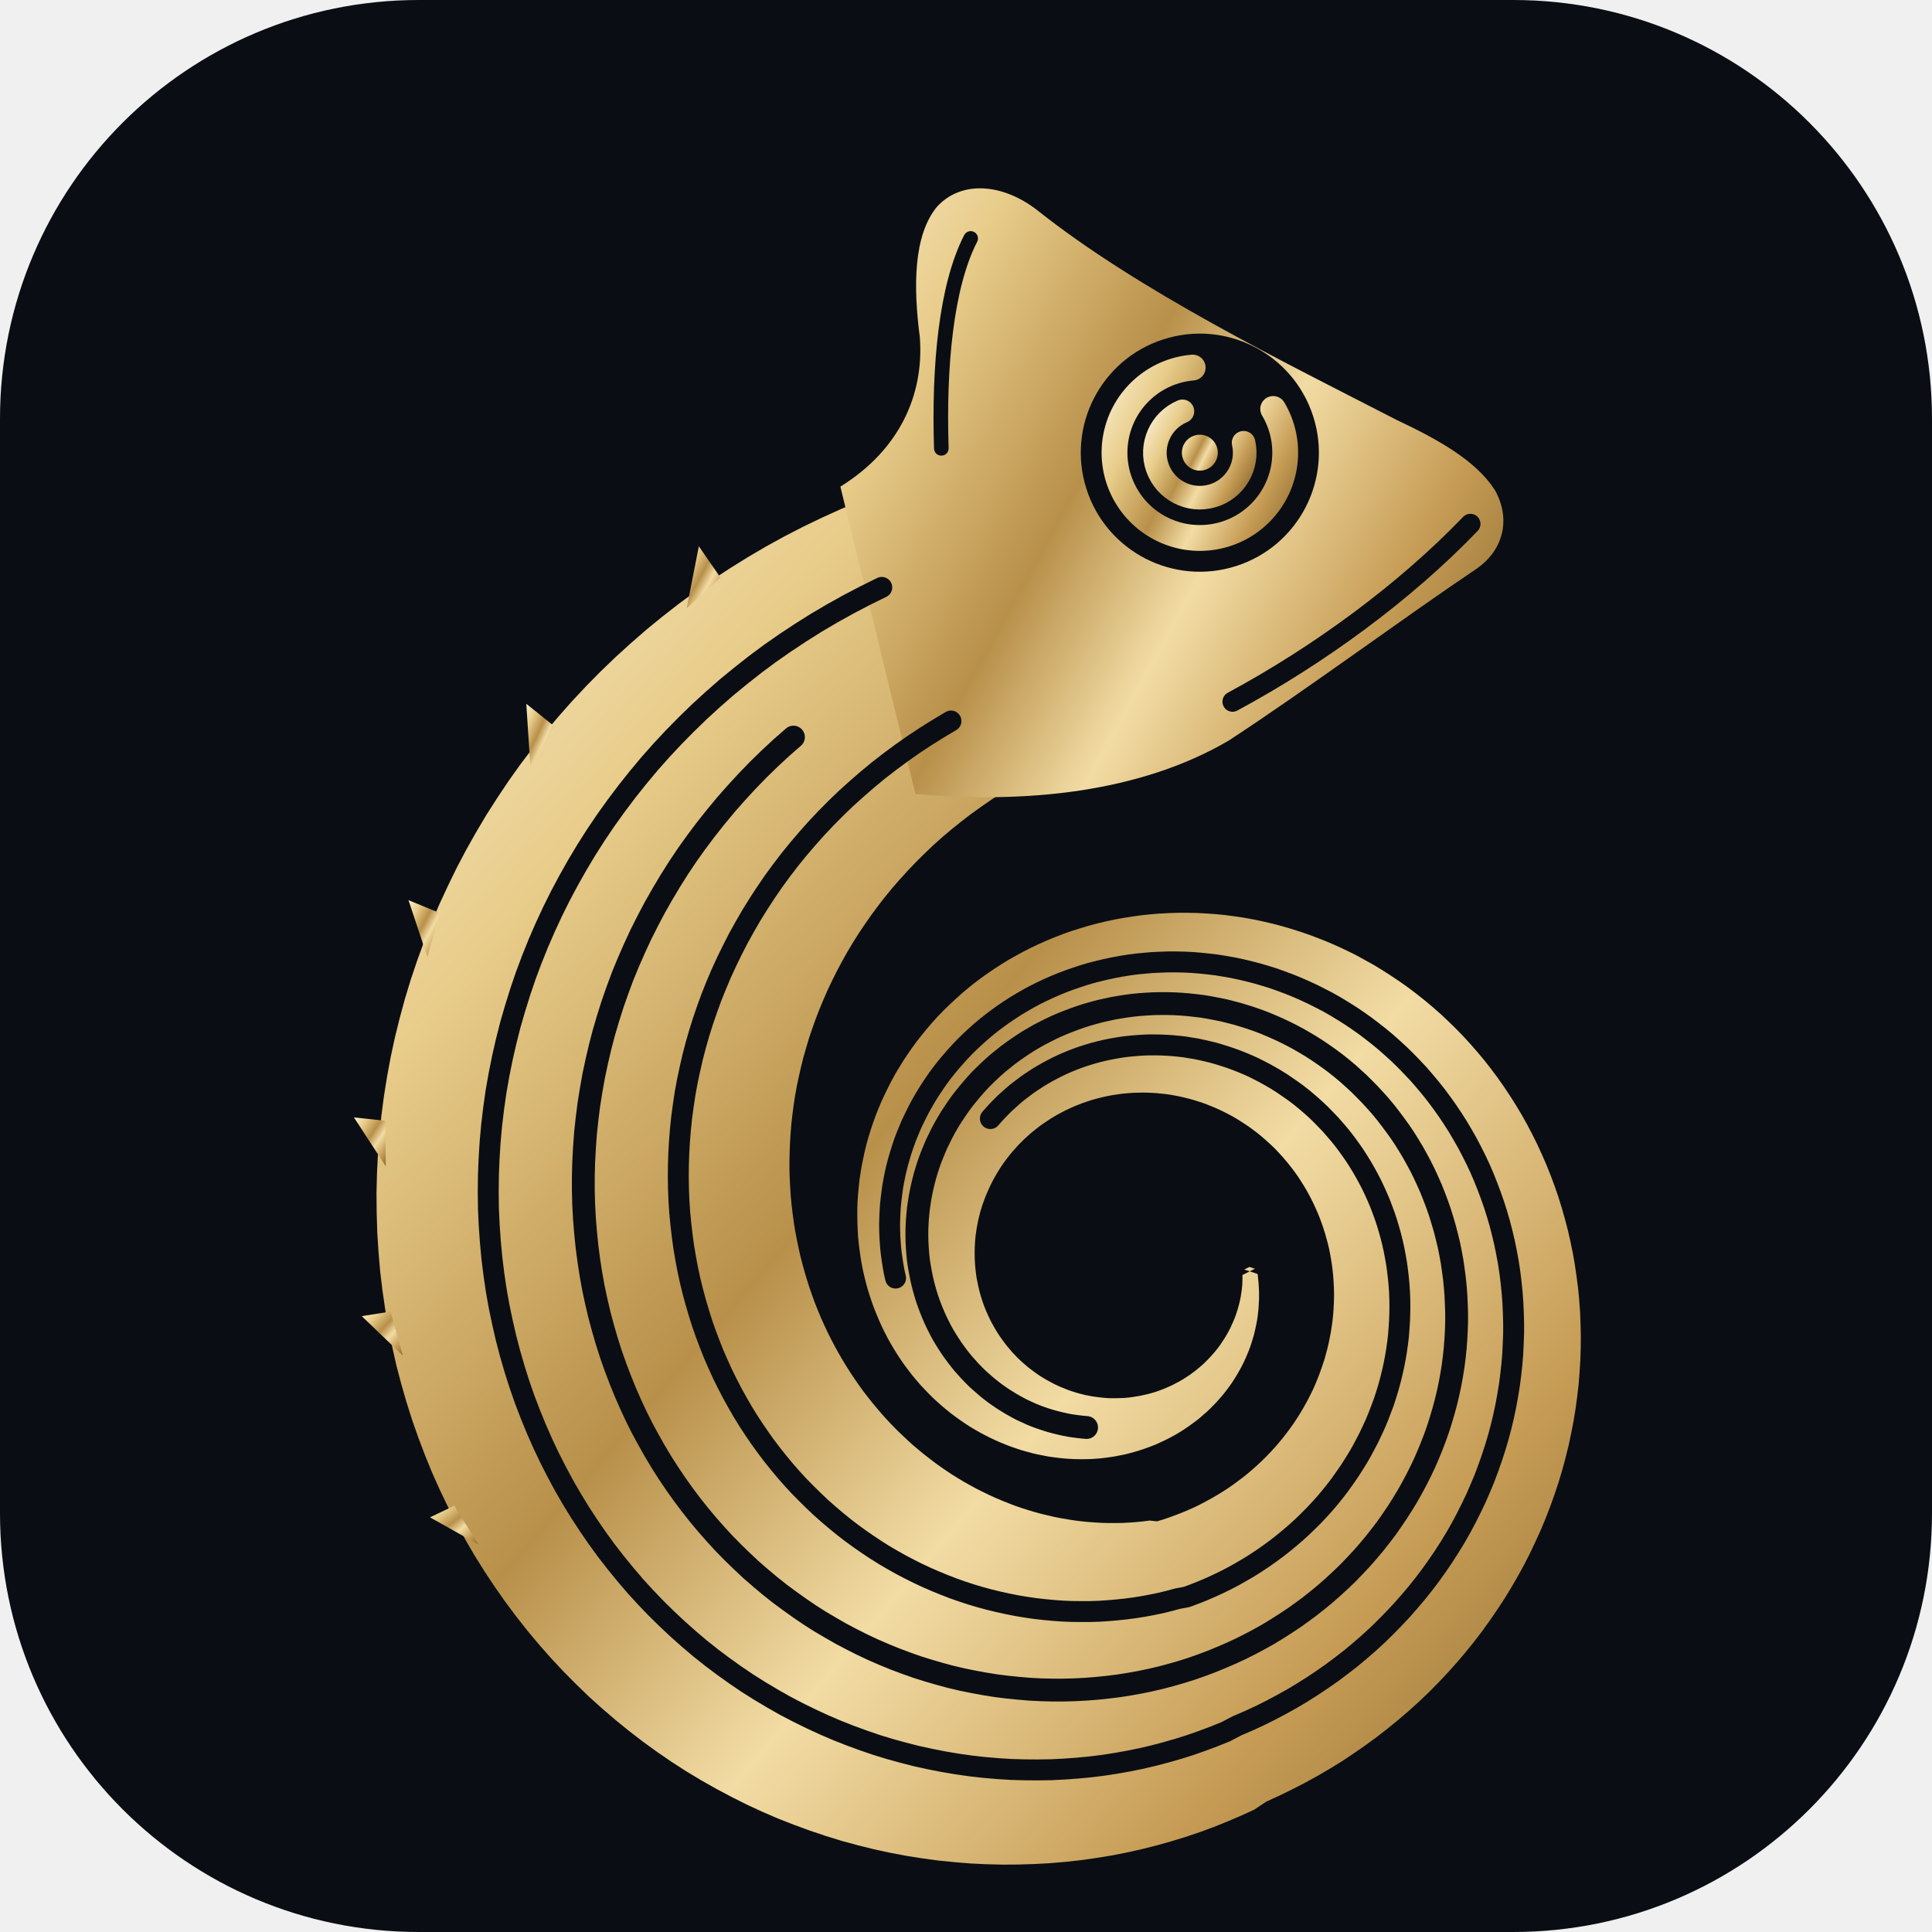
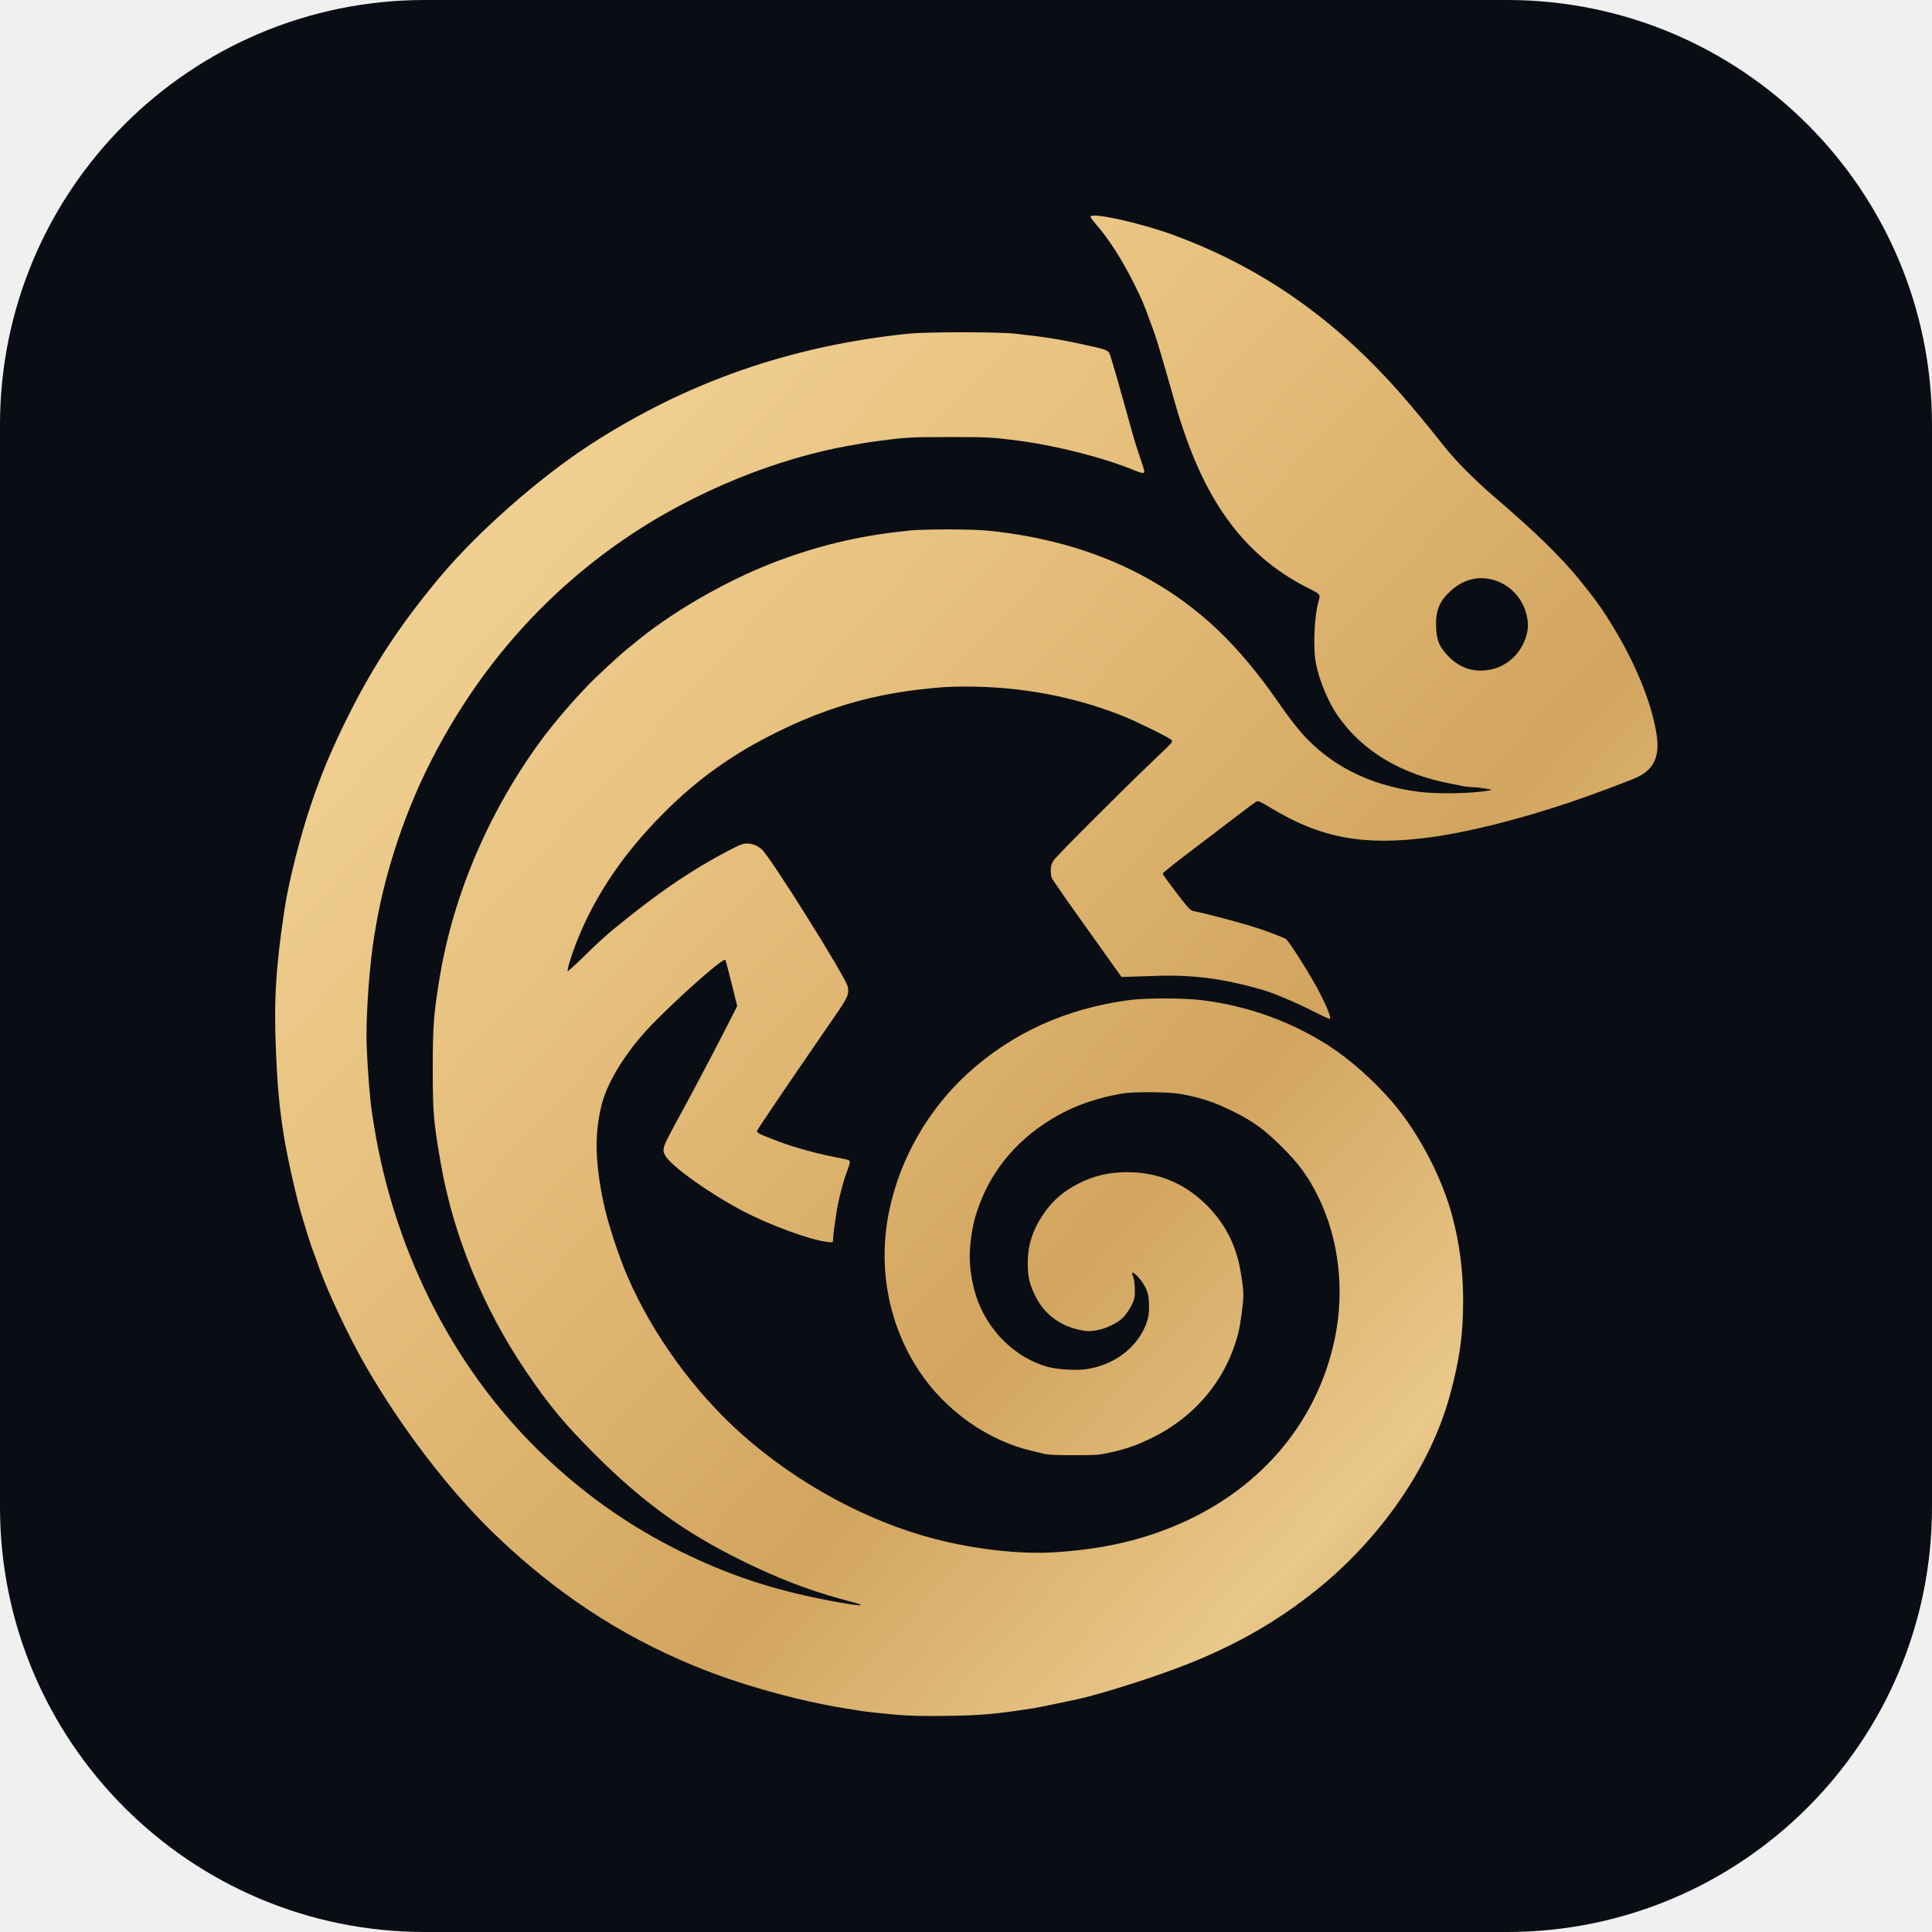
- <svg xmlns="http://www.w3.org/2000/svg" viewBox="-14 -13 203 203">
+ <svg xmlns="http://www.w3.org/2000/svg" viewBox="110 84 1846 1846">
  <defs>
-     <linearGradient id="co0-gold" x1="0" y1="0" x2="1" y2="1">
-       <stop offset="0" stop-color="#FBEFD0" />
-       <stop offset="0.22" stop-color="#E8CC8A" />
-       <stop offset="0.45" stop-color="#B8904A" />
-       <stop offset="0.62" stop-color="#F2DCA4" />
-       <stop offset="0.82" stop-color="#C69C55" />
-       <stop offset="1" stop-color="#8C6A30" />
+     <linearGradient id="g" x1="0" y1="0" x2="1" y2="1">
+       <stop offset="0" stop-color="#F8DEA4" />
+       <stop offset=".38" stop-color="#E6BF7C" />
+       <stop offset=".64" stop-color="#D2A55F" />
+       <stop offset=".82" stop-color="#E9C88A" />
+       <stop offset="1" stop-color="#B98A48" />
    </linearGradient>
-     <mask id="co0-cut" maskUnits="userSpaceOnUse" x="-40" y="-40" width="280" height="280">
-       <rect x="-40" y="-40" width="280" height="280" fill="#fff" />
-       <g fill="none" stroke="#000" stroke-linecap="round">
-         <path d="M78.65 48.72L76.89 49.59L75.15 50.50L73.44 51.45L71.76 52.44L70.11 53.48L68.49 54.55L66.90 55.66L65.35 56.81L63.84 58.00L62.35 59.22L60.91 60.48L59.50 61.77L58.13 63.10L56.80 64.45L55.50 65.84L54.25 67.25L53.04 68.70L51.87 70.17L50.74 71.67L49.65 73.19L48.61 74.73L47.61 76.30L46.66 77.89L45.75 79.50L44.88 81.13L44.06 82.78L43.29 84.44L42.56 86.12L41.88 87.81L41.24 89.52L40.66 91.23L40.12 92.96L39.62 94.69L39.18 96.43L38.78 98.18L38.43 99.93L38.12 101.69L37.87 103.45L37.66 105.21L37.50 106.97L37.39 108.73L37.32 110.48L37.30 112.23L37.32 113.97L37.40 115.71L37.52 117.44L37.68 119.16L37.89 120.87L38.14 122.57L38.44 124.26L38.79 125.93L39.17 127.59L39.60 129.23L40.07 130.85L40.58 132.46L41.13 134.04L41.73 135.61L42.36 137.15L43.03 138.67L43.74 140.17L44.49 141.64L45.27 143.09L46.09 144.51L46.94 145.90L47.83 147.26L48.75 148.60L49.70 149.91L50.69 151.18L51.70 152.42L52.74 153.64L53.82 154.82L54.91 155.96L56.04 157.07L57.19 158.15L58.36 159.19L59.55 160.20L60.77 161.17L62.01 162.10L63.27 163.00L64.54 163.86L65.84 164.68L67.15 165.46L68.47 166.21L69.81 166.91L71.17 167.58L72.53 168.21L73.90 168.80L75.29 169.35L76.68 169.86L78.08 170.34L79.49 170.77L80.90 171.16L82.31 171.52L83.73 171.83L85.15 172.11L86.57 172.35L87.99 172.55L89.41 172.71L90.82 172.83L92.24 172.92L93.65 172.96L95.05 172.97L96.44 172.95L97.83 172.88L99.21 172.78L100.58 172.65L101.94 172.48L103.29 172.27L104.63 172.03L105.96 171.76L107.27 171.45L108.56 171.11L109.85 170.74L111.11 170.34L112.36 169.90L113.59 169.44L114.80 168.95L115.96 168.34L117.15 167.83L118.32 167.29L119.47 166.72L120.60 166.12L121.72 165.50L122.81 164.85L123.87 164.18L124.92 163.48L125.95 162.76L126.95 162.01L127.93 161.25L128.88 160.46L129.81 159.65L130.72 158.82L131.60 157.96L132.45 157.09L133.28 156.21L134.08 155.30L134.86 154.38L135.61 153.44L136.33 152.49L137.02 151.52L137.69 150.54L138.33 149.54L138.94 148.54L139.52 147.52L140.07 146.49L140.59 145.45L141.09 144.41L141.55 143.35L141.99 142.29L142.39 141.22L142.77 140.14L143.12 139.06L143.44 137.98L143.73 136.89L143.99 135.80L144.22 134.71L144.42 133.61L144.60 132.52L144.74 131.42L144.86 130.33L144.95 129.24L145.00 128.15L145.04 127.06L145.04 125.98L145.01 124.91L144.96 123.83L144.88 122.77L144.77 121.71L144.64 120.66L144.48 119.61L144.29 118.58L144.08 117.55L143.84 116.54L143.58 115.53L143.29 114.54L142.98 113.56L142.64 112.59L142.28 111.63L141.90 110.68L141.50 109.75L141.07 108.84L140.62 107.94L140.15 107.05L139.66 106.19L139.15 105.33L138.62 104.50L138.07 103.68L137.50 102.88L136.92 102.10L136.31 101.33L135.69 100.59L135.06 99.86L134.40 99.16L133.73 98.47L133.05 97.80L132.35 97.16L131.64 96.53L130.92 95.93L130.18 95.35L129.44 94.79L128.68 94.25L127.91 93.73L127.13 93.24L126.34 92.76L125.55 92.31L124.74 91.89L123.93 91.48L123.11 91.10L122.29 90.74L121.45 90.40L120.62 90.09L119.78 89.79L118.94 89.53L118.09 89.28L117.24 89.06L116.39 88.86L115.54 88.68L114.68 88.53L113.83 88.39L112.98 88.29L112.12 88.20L111.27 88.13L110.42 88.09L109.58 88.07L108.74 88.07L107.90 88.10L107.06 88.14L106.24 88.21L105.41 88.29L104.59 88.40L103.78 88.53L102.98 88.68L102.18 88.85L101.39 89.04L100.61 89.24L99.84 89.47L99.08 89.72L98.33 89.98L97.59 90.26L96.86 90.56L96.13 90.88L95.43 91.21L94.73 91.56L94.04 91.93L93.37 92.32L92.71 92.71L92.07 93.13L91.43 93.56L90.82 94.00L90.21 94.46L89.62 94.93L89.05 95.41L88.49 95.91L87.94 96.42L87.42 96.93L86.90 97.47L86.41 98.01L85.93 98.56L85.46 99.12L85.01 99.69L84.58 100.27L84.17 100.86L83.77 101.46L83.39 102.06L83.03 102.67L82.68 103.29L82.36 103.91L82.05 104.54L81.75 105.17L81.48 105.81L81.22 106.45L80.98 107.10L80.76 107.75L80.56 108.40L80.37 109.05L80.20 109.71L80.05 110.36L79.92 111.02L79.80 111.68L79.71 112.34L79.63 112.99L79.56 113.65L79.52 114.30L79.49 114.96L79.47 115.61L79.48 116.26L79.50 116.90L79.54 117.54L79.59 118.18L79.66 118.81L79.75 119.44L79.85 120.06L79.96 120.68L80.10 121.29" stroke-width="2.2" />
-         <path d="M69.37 64.45L68.09 65.57L66.85 66.72L65.64 67.90L64.47 69.11L63.34 70.34L62.24 71.59L61.18 72.87L60.15 74.17L59.16 75.49L58.21 76.82L57.30 78.18L56.43 79.56L55.60 80.95L54.80 82.36L54.05 83.78L53.33 85.21L52.66 86.66L52.02 88.12L51.42 89.58L50.87 91.06L50.35 92.55L49.88 94.04L49.44 95.54L49.05 97.04L48.70 98.54L48.38 100.05L48.11 101.56L47.87 103.07L47.68 104.58L47.52 106.09L47.41 107.60L47.33 109.10L47.29 110.60L47.29 112.10L47.33 113.58L47.41 115.06L47.53 116.53L47.68 118.00L47.87 119.45L48.09 120.89L48.35 122.32L48.65 123.73L48.98 125.14L49.35 126.52L49.75 127.90L50.18 129.25L50.65 130.59L51.15 131.91L51.68 133.22L52.24 134.50L52.83 135.77L53.45 137.01L54.11 138.23L54.79 139.44L55.49 140.61L56.23 141.77L56.99 142.90L57.78 144.01L58.59 145.09L59.43 146.15L60.29 147.18L61.17 148.18L62.07 149.16L63.00 150.11L63.95 151.03L64.91 151.93L65.90 152.79L66.90 153.63L67.92 154.44L68.96 155.21L70.01 155.96L71.07 156.68L72.15 157.37L73.25 158.02L74.35 158.65L75.47 159.24L76.60 159.81L77.73 160.34L78.88 160.84L80.03 161.31L81.20 161.75L82.36 162.16L83.54 162.53L84.71 162.87L85.89 163.19L87.08 163.47L88.26 163.71L89.45 163.93L90.64 164.12L91.83 164.27L93.01 164.39L94.20 164.49L95.38 164.55L96.56 164.58L97.73 164.58L98.90 164.55L100.06 164.49L101.22 164.40L102.37 164.28L103.51 164.14L104.65 163.96L105.77 163.76L106.88 163.53L107.99 163.27L109.08 162.98L110.16 162.67L111.23 162.33L112.28 161.96L113.32 161.57L114.34 161.15L115.36 160.71L116.35 160.25L117.33 159.76L118.29 159.25L119.24 158.72L120.16 158.16L121.07 157.58L121.96 156.99L122.83 156.37L123.69 155.73L124.52 155.07L125.33 154.40L126.12 153.70L126.89 152.99L127.64 152.27L128.36 151.52L129.07 150.76L129.75 149.99L130.41 149.20L131.04 148.40L131.66 147.59L132.24 146.76L132.81 145.92L133.35 145.07L133.87 144.22L134.36 143.35L134.83 142.47L135.28 141.58L135.70 140.69L136.09 139.79L136.46 138.88L136.81 137.97L137.13 137.05L137.42 136.13L137.69 135.21L137.94 134.28L138.16 133.35L138.36 132.41L138.53 131.48L138.68 130.55L138.80 129.61L138.90 128.68L138.97 127.75L139.02 126.82L139.05 125.89L139.05 124.97L139.02 124.05L138.98 123.14L138.91 122.23L138.82 121.32L138.70 120.43L138.57 119.53L138.41 118.65L138.23 117.77L138.02 116.91L137.80 116.05L137.55 115.20L137.29 114.36L137.00 113.53L136.69 112.71L136.37 111.90L136.02 111.11L135.66 110.33L135.28 109.56L134.87 108.80L134.46 108.06L134.02 107.33L133.57 106.61L133.10 105.91L132.61 105.23L132.11 104.56L131.60 103.90L131.07 103.26L130.52 102.64L129.96 102.03L129.39 101.45L128.81 100.87L128.21 100.32L127.61 99.78L126.99 99.26L126.36 98.76L125.72 98.28L125.07 97.82L124.41 97.37L123.74 96.94L123.07 96.54L122.39 96.15L121.70 95.78L121.00 95.43L120.30 95.10L119.59 94.79L118.88 94.49L118.16 94.22L117.44 93.97L116.72 93.74L115.99 93.52L115.26 93.33L114.53 93.15L113.79 93.00L113.06 92.86L112.33 92.74L111.59 92.65L110.86 92.57L110.13 92.51L109.40 92.47L108.67 92.45L107.94 92.45L107.22 92.46L106.50 92.50L105.78 92.55L105.07 92.62L104.37 92.71L103.67 92.82L102.97 92.94L102.28 93.09L101.60 93.24L100.92 93.42L100.26 93.61L99.60 93.82L98.94 94.05L98.30 94.29L97.67 94.54L97.04 94.81L96.42 95.10L95.82 95.40L95.22 95.71L94.64 96.04L94.06 96.38L93.50 96.74L92.95 97.11L92.41 97.49L91.88 97.88L91.37 98.29L90.86 98.70L90.37 99.13L89.90 99.57L89.43 100.02L88.98 100.47L88.55 100.94L88.13 101.42L87.72 101.91L87.32 102.40L86.94 102.90L86.58 103.41L86.23 103.93L85.89 104.45L85.57 104.98L85.26 105.52L84.97 106.06L84.70 106.61L84.43 107.16L84.19 107.72L83.96 108.28L83.74 108.84L83.54 109.41L83.36 109.98L83.19 110.55L83.04 111.12L82.90 111.70L82.78 112.27L82.67 112.85L82.58 113.43L82.50 114.00L82.44 114.58L82.39 115.16L82.36 115.73L82.34 116.30L82.34 116.87L82.35 117.44L82.38 118.01L82.42 118.57L82.47 119.13L82.54 119.69L82.63 120.24L82.73 120.78L82.84 121.33L82.96 121.86L83.10 122.39L83.25 122.92L83.41 123.44L83.59 123.95L83.78 124.46L83.98 124.96L84.19 125.45L84.41 125.93L84.65 126.41L84.89 126.88L85.15 127.34L85.42 127.79L85.70 128.23L85.99 128.67L86.29 129.09L86.60 129.51L86.91 129.91L87.24 130.31L87.58 130.69L87.92 131.07L88.27 131.43L88.63 131.79L89.00 132.13L89.38 132.46L89.76 132.79L90.15 133.10L90.54 133.40L90.94 133.68L91.35 133.96L91.76 134.22L92.18 134.48L92.60 134.72L93.02 134.95L93.45 135.17L93.89 135.37L94.32 135.57L94.76 135.75L95.21 135.92L95.65 136.07L96.10 136.22L96.55 136.35L97.00 136.47L97.45 136.58L97.90 136.68L98.36 136.77L98.81 136.84L99.27 136.90L99.72 136.95L100.17 136.99" stroke-width="2.4" />
-         <path d="M85.92 62.76L84.58 63.56L83.27 64.38L81.98 65.23L80.73 66.11L79.50 67.02L78.30 67.95L77.14 68.91L76.01 69.89L74.90 70.89L73.83 71.92L72.79 72.97L71.79 74.03L70.82 75.12L69.88 76.22L68.97 77.34L68.10 78.48L67.26 79.63L66.46 80.80L65.69 81.98L64.95 83.17L64.25 84.38L63.58 85.59L62.95 86.82L62.35 88.05L61.78 89.29L61.25 90.54L60.75 91.79L60.29 93.05L59.86 94.31L59.46 95.58L59.10 96.84L58.77 98.11L58.48 99.38L58.21 100.65L57.98 101.92L57.79 103.19L57.62 104.46L57.49 105.72L57.39 106.98L57.32 108.23L57.28 109.48L57.27 110.72L57.29 111.96L57.34 113.19L57.42 114.41L57.54 115.62L57.68 116.83L57.84 118.02L58.04 119.20L58.26 120.37L58.51 121.53L58.79 122.68L59.10 123.82L59.43 124.94L59.78 126.05L60.16 127.14L60.57 128.22L60.99 129.29L61.45 130.33L61.92 131.37L62.42 132.38L62.94 133.38L63.48 134.36L64.04 135.33L64.62 136.27L65.23 137.20L65.85 138.11L66.49 139.00L67.15 139.87L67.83 140.72L68.52 141.55L69.23 142.36L69.96 143.15L70.71 143.91L71.47 144.66L72.24 145.39L73.03 146.09L73.83 146.77L74.64 147.43L75.47 148.07L76.31 148.68L77.16 149.27L78.02 149.84L78.89 150.39L79.78 150.91L80.67 151.41L81.57 151.88L82.47 152.33L83.39 152.76L84.31 153.16L85.24 153.54L86.17 153.90L87.11 154.23L88.06 154.54L89.00 154.82L89.96 155.08L90.91 155.31L91.87 155.52L92.83 155.71L93.79 155.87L94.75 156.01L95.71 156.12L96.67 156.21L97.63 156.28L98.59 156.32L99.54 156.33L100.50 156.33L101.45 156.30L102.39 156.24L103.33 156.16L104.27 156.06L105.20 155.94L106.13 155.79L107.04 155.62L107.96 155.43L108.86 155.21L109.75 154.97L110.67 154.80L111.54 154.48L112.39 154.14L113.23 153.78L114.05 153.40L114.87 153.00L115.67 152.58L116.45 152.14L117.22 151.69L117.98 151.21L118.72 150.72L119.44 150.21L120.15 149.69L120.84 149.15L121.52 148.59L122.18 148.02L122.82 147.44L123.44 146.84L124.05 146.23L124.64 145.60L125.21 144.97L125.76 144.32L126.29 143.66L126.80 142.99L127.29 142.30L127.77 141.61L128.22 140.91L128.66 140.20L129.07 139.49L129.46 138.76L129.84 138.03L130.19 137.29L130.53 136.55L130.84 135.80L131.13 135.04L131.41 134.29L131.66 133.52L131.89 132.76L132.10 131.99L132.29 131.22L132.46 130.45L132.61 129.67L132.74 128.90L132.85 128.12L132.94 127.35L133.00 126.58L133.05 125.81L133.08 125.04L133.09 124.27L133.08 123.51L133.05 122.75L133.00 121.99L132.93 121.24L132.84 120.49L132.74 119.75L132.61 119.01L132.47 118.28L132.31 117.56L132.13 116.84L131.93 116.13L131.72 115.43L131.49 114.74L131.24 114.06L130.98 113.38L130.70 112.72L130.40 112.06L130.09 111.41L129.76 110.78L129.42 110.16L129.06 109.54L128.69 108.94L128.31 108.35L127.91 107.78L127.50 107.21L127.08 106.66L126.64 106.12L126.19 105.60L125.74 105.09L125.26 104.59L124.78 104.10L124.29 103.63L123.79 103.18L123.28 102.74L122.76 102.31L122.23 101.90L121.69 101.51L121.14 101.13L120.59 100.76L120.03 100.41L119.46 100.08L118.89 99.76L118.31 99.46L117.73 99.17L117.14 98.90L116.54 98.65L115.94 98.41L115.34 98.19L114.74 97.99L114.13 97.80L113.52 97.62L112.91 97.47L112.29 97.33L111.68 97.20L111.06 97.10L110.45 97.00L109.83 96.93L109.21 96.87L108.60 96.83L107.98 96.80L107.37 96.79L106.76 96.79L106.16 96.81L105.55 96.85L104.95 96.90L104.35 96.96L103.76 97.04L103.17 97.14L102.58 97.25L102.01 97.37L101.43 97.51L100.86 97.66L100.30 97.83L99.74 98.01L99.20 98.20L98.65 98.41L98.12 98.63L97.59 98.86L97.07 99.11L96.56 99.37L96.06 99.64L95.57 99.92L95.08 100.21L94.61 100.52L94.14 100.83L93.69 101.16L93.24 101.50L92.80 101.84L92.38 102.20L91.97 102.57L91.56 102.94L91.17 103.33L90.79 103.72L90.42 104.12L90.06 104.53" stroke-width="2.2" />
-         <g transform="translate(95.62 50.50) rotate(-17.79) scale(1.18)">
-           <path d="M38.4 4.8C31 8.8 22 11.8 13.4 13.4" stroke-width="1.8" />
-           <path d="M-4.4 -16C-2.4 -23 .4 -29.6 3.8 -33" stroke-width="1.3" />
-           <circle cx="17.4" cy="-8.6" r="10.6" fill="#000" stroke="none" />
-         </g>
-       </g>
-     </mask>
  </defs>
-   <rect x="-14" y="-13" width="203" height="203" rx="44" fill="#0A0E14" />
-   <g mask="url(#co0-cut)">
-     <path d="M91.12 35.15L89.14 35.58L86.97 36.11L84.82 36.71L82.69 37.36L80.58 38.06L78.49 38.81L76.42 39.62L74.38 40.48L72.37 41.39L70.38 42.35L68.42 43.36L66.49 44.42L64.60 45.53L62.73 46.69L60.90 47.89L59.10 49.14L57.34 50.43L55.62 51.77L53.93 53.15L52.29 54.58L50.68 56.04L49.12 57.54L47.60 59.08L46.12 60.66L44.69 62.28L43.30 63.93L41.97 65.61L40.67 67.33L39.43 69.07L38.24 70.85L37.09 72.65L36.00 74.49L34.96 76.34L33.97 78.22L33.04 80.13L32.15 82.05L31.32 84.00L30.55 85.96L29.83 87.94L29.16 89.93L28.55 91.94L28.00 93.96L27.50 95.99L27.06 98.02L26.68 100.07L26.35 102.12L26.08 104.17L25.87 106.23L25.71 108.28L25.61 110.34L25.56 112.39L25.58 114.44L25.64 116.48L25.77 118.51L25.94 120.54L26.18 122.55L26.47 124.55L26.81 126.54L27.21 128.51L27.65 130.47L28.16 132.41L28.71 134.32L29.31 136.22L29.97 138.09L30.67 139.94L31.42 141.77L32.22 143.56L33.07 145.33L33.97 147.07L34.90 148.78L35.88 150.46L36.91 152.11L37.98 153.72L39.08 155.29L40.23 156.83L41.41 158.33L42.63 159.79L43.89 161.22L45.18 162.60L46.51 163.94L47.86 165.25L49.25 166.50L50.67 167.72L52.11 168.89L53.58 170.02L55.07 171.10L56.59 172.14L58.13 173.13L59.69 174.07L61.27 174.96L62.87 175.81L64.48 176.62L66.11 177.37L67.75 178.08L69.41 178.73L71.07 179.34L72.74 179.90L74.42 180.42L76.11 180.88L77.80 181.30L79.50 181.67L81.19 181.99L82.89 182.26L84.58 182.49L86.28 182.66L87.97 182.80L89.65 182.88L91.33 182.92L93.00 182.91L94.66 182.86L96.31 182.77L97.95 182.63L99.58 182.45L101.20 182.22L102.80 181.96L104.38 181.65L105.95 181.30L107.50 180.91L109.03 180.48L110.54 180.02L112.03 179.52L113.50 178.98L114.94 178.40L116.37 177.79L117.77 177.15L119.07 176.29L120.45 175.66L121.80 175.00L123.14 174.31L124.45 173.59L125.73 172.84L127.00 172.06L128.23 171.24L129.44 170.40L130.62 169.54L131.78 168.64L132.91 167.72L134.01 166.78L135.08 165.81L136.12 164.82L137.13 163.80L138.11 162.76L139.06 161.70L139.97 160.63L140.86 159.53L141.71 158.42L142.53 157.28L143.32 156.13L144.08 154.97L144.80 153.79L145.49 152.60L146.15 151.40L146.77 150.18L147.35 148.95L147.91 147.72L148.43 146.47L148.91 145.22L149.36 143.96L149.78 142.69L150.16 141.42L150.50 140.15L150.82 138.87L151.09 137.58L151.34 136.30L151.55 135.02L151.72 133.73L151.87 132.45L151.97 131.17L152.05 129.89L152.09 128.62L152.10 127.35L152.07 126.09L152.02 124.83L151.93 123.58L151.81 122.33L151.65 121.10L151.47 119.87L151.26 118.66L151.01 117.46L150.74 116.26L150.43 115.08L150.10 113.92L149.74 112.76L149.35 111.63L148.93 110.50L148.49 109.40L148.01 108.30L147.52 107.23L146.99 106.17L146.45 105.14L145.88 104.12L145.28 103.12L144.66 102.14L144.02 101.18L143.36 100.24L142.67 99.32L141.97 98.42L141.24 97.55L140.50 96.70L139.74 95.87L138.96 95.07L138.16 94.29L137.35 93.53L136.52 92.80L135.67 92.09L134.81 91.41L133.94 90.75L133.05 90.12L132.15 89.52L131.25 88.94L130.33 88.38L129.39 87.86L128.46 87.35L127.51 86.88L126.55 86.43L125.59 86.01L124.62 85.62L123.64 85.25L122.66 84.91L121.68 84.60L120.69 84.31L119.70 84.05L118.71 83.82L117.71 83.61L116.72 83.43L115.72 83.28L114.73 83.15L113.74 83.05L112.75 82.98L111.76 82.93L110.77 82.91L109.79 82.91L108.82 82.94L107.85 82.99L106.88 83.07L105.93 83.17L104.98 83.30L104.03 83.45L103.10 83.62L102.17 83.82L101.26 84.04L100.35 84.28L99.46 84.55L98.57 84.83L97.70 85.14L96.84 85.47L95.99 85.82L95.16 86.19L94.34 86.58L93.53 86.99L92.74 87.42L91.96 87.86L91.20 88.33L90.45 88.81L89.72 89.31L89.01 89.82L88.31 90.35L87.63 90.90L86.97 91.46L86.33 92.04L85.70 92.63L85.09 93.23L84.50 93.84L83.93 94.47L83.38 95.11L82.85 95.76L82.33 96.42L81.84 97.09L81.37 97.77L80.91 98.46L80.48 99.16L80.06 99.86L79.67 100.58L79.30 101.30L78.95 102.02L78.61 102.75L78.30 103.49L78.01 104.22L77.74 104.97L77.49 105.71L77.26 106.46L77.05 107.21L76.86 107.97L76.70 108.72L76.55 109.47L76.42 110.23L76.31 110.98L76.23 111.73L76.16 112.49L76.11 113.23L76.08 113.98L76.08 114.72L76.09 115.46L76.12 116.20L76.16 116.93L76.23 117.65L76.32 118.37L76.42 119.09L76.54 119.80L76.68 120.50L76.84 121.19L77.01 121.88L77.20 122.55L77.41 123.22L77.63 123.88L77.87 124.53L78.13 125.17L78.40 125.81L78.68 126.43L78.98 127.04L79.29 127.64L79.62 128.22L79.96 128.80L80.32 129.37L80.68 129.92L81.06 130.46L81.45 130.98L81.85 131.50L82.27 132.00L82.69 132.49L83.13 132.96L83.57 133.42L84.02 133.87L84.49 134.30L84.96 134.72L85.44 135.12L85.92 135.51L86.42 135.88L86.92 136.24L87.43 136.59L87.94 136.92L88.46 137.23L88.99 137.53L89.52 137.81L90.05 138.08L90.59 138.33L91.13 138.57L91.67 138.79L92.22 139.00L92.77 139.19L93.32 139.37L93.88 139.53L94.43 139.68L94.98 139.81L95.54 139.92L96.09 140.03L96.65 140.11L97.20 140.18L97.75 140.24L98.30 140.28L98.85 140.31L99.40 140.32L99.94 140.32L100.48 140.31L101.01 140.28L101.55 140.24L102.07 140.18L102.60 140.11L103.12 140.03L103.63 139.93L104.14 139.83L104.64 139.71L105.14 139.57L105.63 139.43L106.11 139.27L106.59 139.10L107.05 138.93L107.52 138.74L107.97 138.53L108.42 138.32L108.86 138.10L109.29 137.87L109.71 137.63L110.12 137.38L110.52 137.12L110.92 136.85L111.30 136.57L111.68 136.29L112.05 136.00L112.40 135.69L112.75 135.39L113.09 135.07L113.41 134.75L113.73 134.42L114.03 134.09L114.33 133.75L114.62 133.40L114.89 133.05L115.15 132.70L115.41 132.34L115.65 131.97L115.88 131.60L116.10 131.23L116.31 130.86L116.51 130.48L116.70 130.10L116.88 129.71L117.04 129.33L117.20 128.94L117.35 128.55L117.48 128.16L117.60 127.77L117.72 127.38L117.82 126.98L117.91 126.59L117.99 126.20L118.07 125.81L118.13 125.42L118.18 125.02L118.22 124.64L118.25 124.25L118.27 123.86L118.29 123.48L118.29 123.09L118.29 122.71L118.27 122.33L118.25 121.96L118.22 121.59L118.18 121.22L118.14 120.86L116.74 120.39L117.28 120.12L117.86 120.31L116.54 120.97L116.55 121.31L116.54 121.64L116.53 121.97L116.50 122.30L116.46 122.63L116.41 122.96L116.36 123.29L116.29 123.62L116.22 123.94L116.13 124.27L116.04 124.59L115.94 124.91L115.83 125.23L115.71 125.55L115.58 125.86L115.44 126.17L115.30 126.48L115.14 126.79L114.98 127.09L114.81 127.38L114.63 127.68L114.44 127.96L114.25 128.25L114.05 128.53L113.84 128.80L113.62 129.07L113.39 129.33L113.16 129.59L112.92 129.84L112.67 130.09L112.42 130.33L112.16 130.56L111.89 130.79L111.62 131.01L111.34 131.22L111.06 131.43L110.77 131.62L110.47 131.82L110.17 132.00L109.86 132.18L109.55 132.34L109.23 132.51L108.91 132.66L108.59 132.80L108.26 132.94L107.92 133.07L107.59 133.19L107.25 133.30L106.90 133.40L106.56 133.49L106.20 133.57L105.85 133.65L105.50 133.71L105.14 133.77L104.78 133.82L104.42 133.86L104.06 133.89L103.69 133.90L103.33 133.91L102.96 133.91L102.60 133.91L102.23 133.89L101.86 133.86L101.50 133.82L101.13 133.77L100.77 133.72L100.40 133.65L100.04 133.58L99.68 133.49L99.32 133.40L98.96 133.29L98.61 133.18L98.26 133.06L97.91 132.92L97.56 132.78L97.21 132.63L96.87 132.47L96.54 132.30L96.20 132.12L95.88 131.94L95.55 131.74L95.23 131.54L94.92 131.33L94.61 131.10L94.30 130.87L94.00 130.64L93.71 130.39L93.42 130.14L93.14 129.88L92.86 129.61L92.59 129.33L92.33 129.05L92.08 128.75L91.83 128.46L91.59 128.15L91.36 127.84L91.13 127.52L90.91 127.19L90.70 126.86L90.50 126.53L90.31 126.18L90.12 125.84L89.95 125.48L89.78 125.12L89.62 124.76L89.47 124.39L89.33 124.02L89.20 123.64L89.08 123.26L88.97 122.88L88.87 122.49L88.78 122.10L88.70 121.70L88.62 121.31L88.56 120.91L88.51 120.50L88.47 120.10L88.44 119.69L88.42 119.28L88.41 118.88L88.41 118.47L88.42 118.06L88.44 117.64L88.47 117.23L88.51 116.82L88.57 116.41L88.63 116.00L88.71 115.59L88.79 115.18L88.89 114.77L88.99 114.37L89.11 113.97L89.24 113.56L89.38 113.17L89.53 112.77L89.69 112.38L89.86 111.99L90.04 111.60L90.23 111.22L90.43 110.84L90.64 110.47L90.86 110.10L91.09 109.73L91.33 109.37L91.58 109.02L91.84 108.67L92.11 108.33L92.39 107.99L92.68 107.67L92.97 107.34L93.28 107.03L93.59 106.72L93.92 106.42L94.25 106.12L94.59 105.84L94.94 105.56L95.29 105.29L95.66 105.03L96.03 104.78L96.41 104.53L96.79 104.30L97.19 104.07L97.59 103.86L97.99 103.65L98.40 103.46L98.82 103.27L99.24 103.10L99.67 102.93L100.11 102.78L100.55 102.63L100.99 102.50L101.44 102.38L101.89 102.27L102.35 102.17L102.81 102.08L103.27 102.01L103.74 101.94L104.21 101.89L104.68 101.85L105.16 101.82L105.63 101.81L106.11 101.80L106.59 101.81L107.07 101.83L107.55 101.86L108.03 101.91L108.52 101.96L109.00 102.03L109.48 102.12L109.96 102.21L110.44 102.32L110.92 102.44L111.39 102.57L111.86 102.72L112.34 102.87L112.80 103.04L113.27 103.23L113.73 103.42L114.19 103.63L114.64 103.85L115.09 104.08L115.54 104.32L115.98 104.58L116.41 104.85L116.84 105.13L117.27 105.42L117.68 105.72L118.09 106.03L118.50 106.36L118.89 106.70L119.28 107.05L119.66 107.40L120.04 107.77L120.40 108.16L120.76 108.55L121.10 108.95L121.44 109.36L121.77 109.78L122.09 110.21L122.40 110.65L122.69 111.10L122.98 111.56L123.26 112.03L123.52 112.50L123.78 112.99L124.02 113.48L124.25 113.98L124.47 114.48L124.68 115.00L124.87 115.52L125.05 116.05L125.22 116.58L125.37 117.12L125.52 117.66L125.65 118.21L125.76 118.77L125.86 119.33L125.95 119.90L126.02 120.46L126.08 121.04L126.12 121.61L126.15 122.19L126.17 122.77L126.17 123.35L126.15 123.94L126.12 124.53L126.08 125.11L126.02 125.70L125.94 126.29L125.85 126.88L125.74 127.47L125.62 128.06L125.49 128.64L125.33 129.23L125.17 129.81L124.98 130.39L124.78 130.97L124.57 131.55L124.34 132.12L124.10 132.69L123.84 133.25L123.56 133.81L123.27 134.36L122.96 134.91L122.64 135.45L122.31 135.98L121.96 136.51L121.59 137.03L121.21 137.55L120.82 138.05L120.41 138.55L119.99 139.04L119.55 139.52L119.10 139.99L118.64 140.45L118.16 140.90L117.67 141.34L117.17 141.77L116.65 142.19L116.12 142.59L115.58 142.99L115.03 143.37L114.46 143.74L113.89 144.09L113.30 144.43L112.70 144.76L112.09 145.08L111.48 145.38L110.85 145.66L110.21 145.93L109.56 146.18L108.91 146.42L108.24 146.65L107.57 146.85L106.79 146.77L106.08 146.86L105.37 146.93L104.66 146.98L103.94 147.02L103.23 147.03L102.51 147.03L101.79 147.01L101.08 146.97L100.36 146.92L99.65 146.85L98.93 146.76L98.22 146.65L97.51 146.53L96.80 146.39L96.10 146.23L95.40 146.06L94.70 145.87L94.00 145.66L93.31 145.44L92.62 145.20L91.94 144.94L91.27 144.67L90.59 144.38L89.93 144.08L89.27 143.76L88.61 143.43L87.97 143.08L87.32 142.72L86.69 142.34L86.06 141.95L85.44 141.54L84.83 141.12L84.22 140.68L83.63 140.23L83.04 139.77L82.46 139.29L81.88 138.80L81.32 138.29L80.77 137.77L80.22 137.24L79.68 136.69L79.16 136.13L78.64 135.56L78.14 134.97L77.64 134.37L77.16 133.76L76.68 133.14L76.22 132.50L75.77 131.85L75.33 131.19L74.90 130.51L74.48 129.82L74.08 129.12L73.69 128.41L73.31 127.69L72.94 126.95L72.59 126.20L72.25 125.44L71.93 124.67L71.62 123.89L71.33 123.09L71.05 122.29L70.79 121.47L70.54 120.64L70.31 119.80L70.09 118.95L69.90 118.09L69.72 117.22L69.55 116.34L69.41 115.45L69.29 114.56L69.18 113.65L69.09 112.73L69.03 111.80L68.98 110.87L68.95 109.93L68.95 108.98L68.97 108.02L69.01 107.05L69.07 106.08L69.15 105.10L69.26 104.12L69.39 103.13L69.54 102.14L69.72 101.14L69.93 100.14L70.16 99.13L70.41 98.12L70.70 97.11L71.00 96.10L71.34 95.09L71.70 94.08L72.09 93.07L72.51 92.06L72.95 91.05L73.43 90.04L73.93 89.04L74.46 88.04L75.02 87.04L75.61 86.05L76.23 85.07L76.88 84.10L77.56 83.13L78.26 82.18L79.00 81.23L79.77 80.29L80.57 79.37L81.40 78.46L82.26 77.56L83.15 76.68L84.06 75.81L85.01 74.96L85.99 74.13L87.00 73.32L88.03 72.53L89.10 71.76L90.19 71.01L91.31 70.28L92.46 69.58L93.64 68.90L94.84 68.24L96.07 67.62L97.33 67.02L98.61 66.45L100.12 65.86Z" fill="url(#co0-gold)" />
-     <path d="M-14 -15.5C-8 -17 -4.4 -21 -3.2 -26C-2.4 -30.4 -1 -34.8 1.8 -36.6C4.6 -38.2 8 -36.8 10.2 -33.6C16.6 -24 27 -14 35 -6C38 -3.2 40.6 -.4 41.4 2.6C42 5.6 40.4 8 37.6 8.8C30 11 20 14.4 12 16.6C3 18.6 -7 16.4 -16 12.6Z" fill="url(#co0-gold)" transform="translate(95.62 50.50) rotate(-17.79) scale(1.18)" />
-     <path d="M61.71 47.70L59.43 44.40L58.15 50.92Z" fill="url(#co0-gold)" />
-     <path d="M44.24 63.31L41.30 60.95L41.72 67.40Z" fill="url(#co0-gold)" />
-     <path d="M32.19 82.93L28.92 81.58L30.91 87.56Z" fill="url(#co0-gold)" />
-     <path d="M26.48 104.76L23.19 104.41L26.54 109.56Z" fill="url(#co0-gold)" />
-     <path d="M27.04 124.81L24.01 125.29L28.33 129.44Z" fill="url(#co0-gold)" />
-     <path d="M33.74 145.21L31.18 146.43L36.27 149.29Z" fill="url(#co0-gold)" />
-   </g>
-   <g transform="translate(95.62 50.50) rotate(-17.79) scale(1.18) translate(17.4 -8.6)">
-     <path d="M7.41 -1.71A7.6 7.6 0 1 1 1.71 -7.41" fill="none" stroke="url(#co0-gold)" stroke-width="2.3" stroke-linecap="round" />
-     <path d="M3.98 0.35A4 4 0 1 1 -0.35 -3.98" fill="none" stroke="url(#co0-gold)" stroke-width="2.1" stroke-linecap="round" />
-     <circle r="1.6" fill="url(#co0-gold)" />
-   </g>
+   <rect x="110" y="84" width="1846" height="1846" rx="406" fill="#0A0E14" />
+   <path fill="url(#g)" fill-rule="evenodd" d="M967.5 1722.5C949.6 1720.9 935.6 1719.3 931.5 1718.6C929.9 1718.3 924.0 1717.3 918.5 1716.5C872.1 1709.1 815.9 1693.3 773.5 1675.8C701.9 1646.3 640.5 1605.7 582.2 1549.5C538.8 1507.6 493.7 1448.7 458.9 1388.3C443.6 1361.8 423.7 1319.6 415.0 1295.5C413.3 1290.5 410.6 1283.1 409.0 1279.0C407.5 1274.9 405.2 1268.1 404.0 1264.0C402.8 1259.9 400.7 1253.1 399.4 1249.0C394.0 1231.9 384.6 1190.7 381.1 1168.5C377.0 1142.3 375.1 1122.6 373.7 1089.0C371.5 1040.3 373.6 1007.1 382.0 952.0C385.9 926.3 396.5 884.5 406.7 854.0C417.2 822.8 427.7 797.9 444.0 765.5C468.2 717.7 492.8 680.4 529.9 635.9C565.7 592.9 625.0 540.6 674.0 508.8C766.3 449.0 864.9 414.6 978.0 402.8C994.8 401.1 1063.2 401.0 1079.5 402.8C1108.1 405.9 1121.8 408.0 1147.5 413.7C1169.1 418.4 1169.3 418.5 1171.3 425.1C1174.6 435.8 1179.8 453.7 1183.0 465.5C1184.8 472.1 1187.4 481.3 1188.7 486.0C1190.1 490.7 1192.2 498.3 1193.5 503.0C1194.8 507.7 1197.7 516.6 1199.9 522.9C1202.1 529.2 1203.7 534.7 1203.4 535.2C1202.6 536.5 1200.6 536.1 1193.4 533.2C1164.9 521.4 1119.7 509.9 1083.5 505.1C1058.4 501.8 1053.1 501.5 1016.5 501.6C978.7 501.6 975.5 501.8 945.0 505.9C940.9 506.5 934.9 507.4 931.8 508.0C928.6 508.5 923.6 509.4 920.8 509.9C851.5 522.3 775.3 553.4 713.5 594.4C632.7 648.1 568.5 720.3 522.9 809.0C498.2 856.9 479.3 912.5 469.9 964.8C467.4 979.1 466.9 982.1 466.0 989.0C461.9 1020.0 459.4 1061.8 460.4 1085.0C461.4 1108.5 463.6 1135.6 465.5 1147.6C465.8 1149.7 466.6 1154.4 467.1 1158.0C487.2 1283.6 546.8 1398.1 634.5 1479.4C673.9 1515.9 713.7 1543.3 760.5 1566.5C804.6 1588.3 846.9 1602.5 897.5 1612.4C916.6 1616.2 931.9 1618.5 932.6 1617.7C932.9 1617.4 930.8 1616.5 927.8 1615.7C924.9 1614.9 918.0 1613.0 912.5 1611.5C883.2 1603.6 851.4 1591.3 819.5 1575.5C764.2 1548.3 724.2 1519.4 677.9 1473.1C649.1 1444.2 634.6 1426.8 612.5 1394.2C571.4 1333.4 543.0 1264.0 531.1 1195.2C524.2 1155.3 523.5 1147.3 523.5 1105.0C523.5 1064.1 524.4 1052.7 530.1 1018.0C543.3 938.4 577.4 858.8 627.3 791.0C638.9 775.2 656.7 754.4 672.4 738.2C681.0 729.3 703.7 708.4 710.6 703.0C712.3 701.6 716.8 698.0 720.6 694.9C757.6 665.0 811.8 634.7 858.5 618.0C898.8 603.5 934.6 595.5 978.9 590.9C993.0 589.5 1038.6 589.5 1053.5 591.0C1111.5 596.7 1163.9 612.5 1208.5 637.8C1256.9 665.2 1293.7 700.5 1332.1 756.0C1338.3 765.1 1347.4 777.1 1352.3 782.8C1379.7 814.7 1417.9 834.3 1465.0 840.5C1483.4 842.9 1516.3 842.3 1533.0 839.3C1536.2 838.7 1535.8 838.6 1529.0 837.4C1524.9 836.7 1519.3 836.1 1516.7 836.1C1514.0 836.0 1510.0 835.6 1507.7 835.1C1505.4 834.6 1500.6 833.6 1497.0 832.9C1448.8 824.1 1410.9 801.2 1387.7 767.1C1378.9 754.0 1370.9 735.0 1367.5 718.8C1364.4 704.1 1365.7 672.4 1370.0 658.0C1371.7 652.0 1371.5 651.7 1361.5 646.7C1304.4 618.4 1267.1 571.8 1241.5 497.0C1238.5 488.5 1234.7 476.3 1233.0 470.0C1231.2 463.7 1228.7 454.7 1227.3 450.0C1214.7 406.5 1215.5 408.8 1209.1 391.5C1202.5 373.3 1201.2 370.3 1193.0 353.9C1181.7 331.4 1169.2 312.0 1157.3 298.4C1154.4 295.0 1152.0 291.8 1152.0 291.1C1152.0 286.4 1200.3 297.1 1232.2 308.9C1302.1 334.7 1362.8 373.5 1417.1 427.1C1440.2 450.0 1457.9 470.3 1489.2 509.6C1500.4 523.8 1517.9 541.5 1535.9 557.1C1578.4 593.6 1600.5 615.2 1619.7 638.6C1634.7 657.0 1641.9 667.2 1653.0 685.7C1674.5 721.6 1689.0 758.6 1693.1 787.6C1695.8 807.4 1689.7 819.8 1673.5 827.0C1664.5 831.1 1628.7 844.3 1609.5 850.8C1560.2 867.3 1512.6 879.2 1476.0 884.1C1412.9 892.5 1371.6 884.8 1323.5 855.5C1314.5 850.0 1312.2 849.0 1310.5 849.9C1309.4 850.4 1300.1 857.3 1289.8 865.2C1279.6 873.1 1259.9 888.0 1246.1 898.5C1232.3 909.0 1221.0 918.0 1221.0 918.6C1221.0 919.7 1224.1 924.0 1238.8 943.2C1245.5 951.8 1247.6 954.0 1250.3 954.5C1267.2 958.0 1298.7 966.5 1313.9 971.6C1323.8 974.9 1337.6 980.3 1338.9 981.4C1342.1 983.9 1363.4 1017.8 1370.4 1031.5C1377.7 1045.6 1382.0 1056.4 1380.8 1057.6C1380.4 1057.9 1373.3 1054.6 1364.8 1050.3C1349.5 1042.4 1326.4 1032.6 1316.0 1029.7C1279.2 1019.1 1250.2 1015.3 1215.5 1016.4C1204.0 1016.8 1191.6 1017.2 1188.1 1017.3L1181.6 1017.5L1166.3 996.0C1157.9 984.2 1146.8 968.6 1141.7 961.5C1133.1 949.5 1125.6 938.9 1117.3 926.6C1114.5 922.6 1114.0 920.9 1114.0 916.1C1114.0 911.5 1114.6 909.5 1116.9 905.9C1119.8 901.5 1183.3 838.0 1214.3 808.5C1231.1 792.6 1231.1 792.5 1229.0 790.8C1225.2 787.7 1195.2 773.0 1182.1 767.8C1135.9 749.5 1085.4 740.0 1033.2 740.0C1016.1 740.0 1008.5 740.5 987.0 743.0C939.7 748.6 897.4 761.3 852.5 783.5C810.2 804.3 777.0 828.0 744.5 860.5C705.9 899.1 678.7 939.2 660.9 984.0C656.1 996.1 651.6 1010.9 652.5 1011.8C652.8 1012.1 658.6 1007.0 665.3 1000.4C683.3 982.7 689.8 976.9 708.5 961.9C744.1 933.4 773.8 913.6 806.4 896.6C816.5 891.3 819.9 890.0 823.5 890.0C828.9 890.0 833.3 891.7 837.8 895.5C845.7 902.1 918.0 1017.5 920.0 1026.7C921.5 1033.2 920.0 1036.9 910.6 1050.7C905.6 1058.0 892.7 1076.7 882.1 1092.2C855.7 1130.6 834.1 1162.6 833.4 1164.5C832.9 1165.6 834.3 1166.7 838.3 1168.5C844.3 1171.1 860.2 1177.1 866.0 1178.9C883.3 1184.2 893.9 1186.9 909.8 1190.0C915.5 1191.1 920.6 1192.2 921.1 1192.6C922.6 1193.5 922.1 1196.1 919.0 1204.1C915.4 1213.4 910.6 1232.6 909.0 1244.0C908.4 1248.7 907.4 1255.2 906.9 1258.6C906.4 1261.9 906.0 1266.2 906.0 1268.0C906.0 1271.3 906.0 1271.3 900.2 1270.6C883.9 1268.7 844.9 1254.4 819.2 1240.8C787.2 1223.9 750.6 1197.7 745.4 1187.8C742.6 1182.4 743.3 1180.1 753.0 1162.0C756.4 1155.7 762.6 1144.2 766.8 1136.5C781.0 1110.1 798.1 1077.5 806.2 1061.4L814.4 1045.3L809.1 1023.9C806.2 1012.1 803.5 1001.9 803.1 1001.2C801.3 997.9 743.2 1050.4 724.0 1072.6C703.6 1096.2 689.2 1121.0 684.5 1141.0C678.0 1168.3 678.6 1194.0 686.5 1232.5C690.3 1251.1 701.0 1284.0 709.8 1304.2C733.8 1359.5 773.9 1414.6 819.5 1455.0C872.4 1501.8 938.5 1537.6 1003.1 1554.4C1042.6 1564.6 1085.8 1569.4 1119.1 1567.1C1161.3 1564.2 1194.2 1557.2 1227.8 1543.9C1311.4 1510.7 1368.4 1445.1 1385.5 1362.5C1394.9 1316.7 1389.3 1268.2 1370.0 1228.4C1360.5 1208.9 1351.6 1196.6 1335.5 1180.5C1318.7 1163.7 1307.4 1155.4 1288.5 1146.1C1269.9 1136.9 1258.6 1133.1 1238.3 1129.3C1227.1 1127.2 1193.0 1127.0 1182.0 1128.9C1161.8 1132.4 1143.8 1138.1 1128.1 1145.9C1089.7 1165.2 1061.6 1195.0 1047.1 1231.7C1041.6 1245.6 1039.2 1255.1 1037.4 1270.7C1035.7 1285.6 1036.5 1297.4 1040.2 1313.5C1048.7 1350.2 1076.5 1380.2 1111.0 1390.0C1120.4 1392.6 1138.8 1393.7 1148.7 1392.1C1172.5 1388.4 1192.5 1374.6 1202.5 1355.0C1206.9 1346.3 1208.4 1339.1 1207.8 1328.7C1207.4 1321.7 1206.8 1319.0 1204.2 1313.7C1201.2 1307.7 1194.4 1300.0 1192.0 1300.0C1191.4 1300.0 1191.7 1301.6 1192.6 1303.8C1193.6 1306.2 1194.3 1310.5 1194.3 1316.0C1194.4 1323.6 1194.1 1325.2 1191.2 1331.2C1189.4 1334.8 1185.9 1339.9 1183.5 1342.5C1177.8 1348.3 1167.0 1353.5 1157.2 1355.2C1151.0 1356.2 1148.8 1356.2 1141.7 1354.7C1122.5 1350.7 1107.8 1339.6 1099.4 1322.6C1093.4 1310.4 1092.0 1304.2 1092.0 1290.6C1092.0 1273.7 1096.7 1259.2 1107.0 1244.0C1115.7 1231.3 1125.1 1223.0 1139.3 1215.5C1154.4 1207.6 1169.2 1204.0 1187.1 1204.0C1215.6 1204.0 1240.4 1213.9 1261.0 1233.6C1277.0 1248.9 1287.5 1266.6 1293.0 1287.8C1295.6 1297.8 1298.0 1313.8 1298.0 1321.4C1298.0 1329.1 1295.4 1348.5 1293.3 1357.0C1282.5 1400.7 1253.0 1436.9 1211.5 1457.4C1196.7 1464.8 1187.6 1468.0 1171.0 1471.8C1160.4 1474.2 1157.6 1474.4 1136.5 1474.4C1120.8 1474.5 1111.7 1474.1 1108.0 1473.2C1105.0 1472.5 1099.6 1471.2 1096.0 1470.3C1053.9 1460.5 1013.7 1432.1 988.7 1394.7C959.0 1350.3 948.5 1295.4 959.5 1241.5C969.7 1191.6 996.6 1144.3 1034.8 1109.5C1077.2 1070.9 1128.8 1047.5 1189.5 1039.5C1204.5 1037.5 1241.3 1037.5 1257.8 1039.6C1301.8 1044.9 1343.5 1059.9 1380.0 1083.4C1400.1 1096.4 1422.5 1116.3 1440.7 1137.4C1465.6 1166.5 1488.0 1209.3 1497.9 1247.0C1504.7 1272.9 1508.0 1299.0 1508.0 1326.7C1508.0 1359.3 1504.7 1382.8 1495.4 1417.0C1477.2 1484.3 1429.9 1553.3 1368.0 1603.1C1330.9 1632.9 1291.8 1655.4 1244.0 1674.3C1213.7 1686.3 1162.6 1702.5 1139.9 1707.5C1120.2 1711.7 1103.0 1715.3 1098.0 1716.1C1061.6 1721.8 1047.4 1723.1 1013.5 1723.5C992.3 1723.8 977.8 1723.4 967.5 1722.5ZM1533.6 723.9C1550.4 720.8 1564.0 707.9 1568.6 690.6C1570.5 683.6 1570.3 677.7 1568.2 669.9C1563.4 652.6 1549.5 640.0 1532.1 637.0C1519.5 634.8 1506.5 639.0 1496.2 648.5C1485.0 658.8 1481.6 667.4 1482.2 683.5C1482.6 696.1 1485.5 702.6 1494.4 711.6C1505.5 722.6 1518.4 726.7 1533.6 723.9Z" />
</svg>
